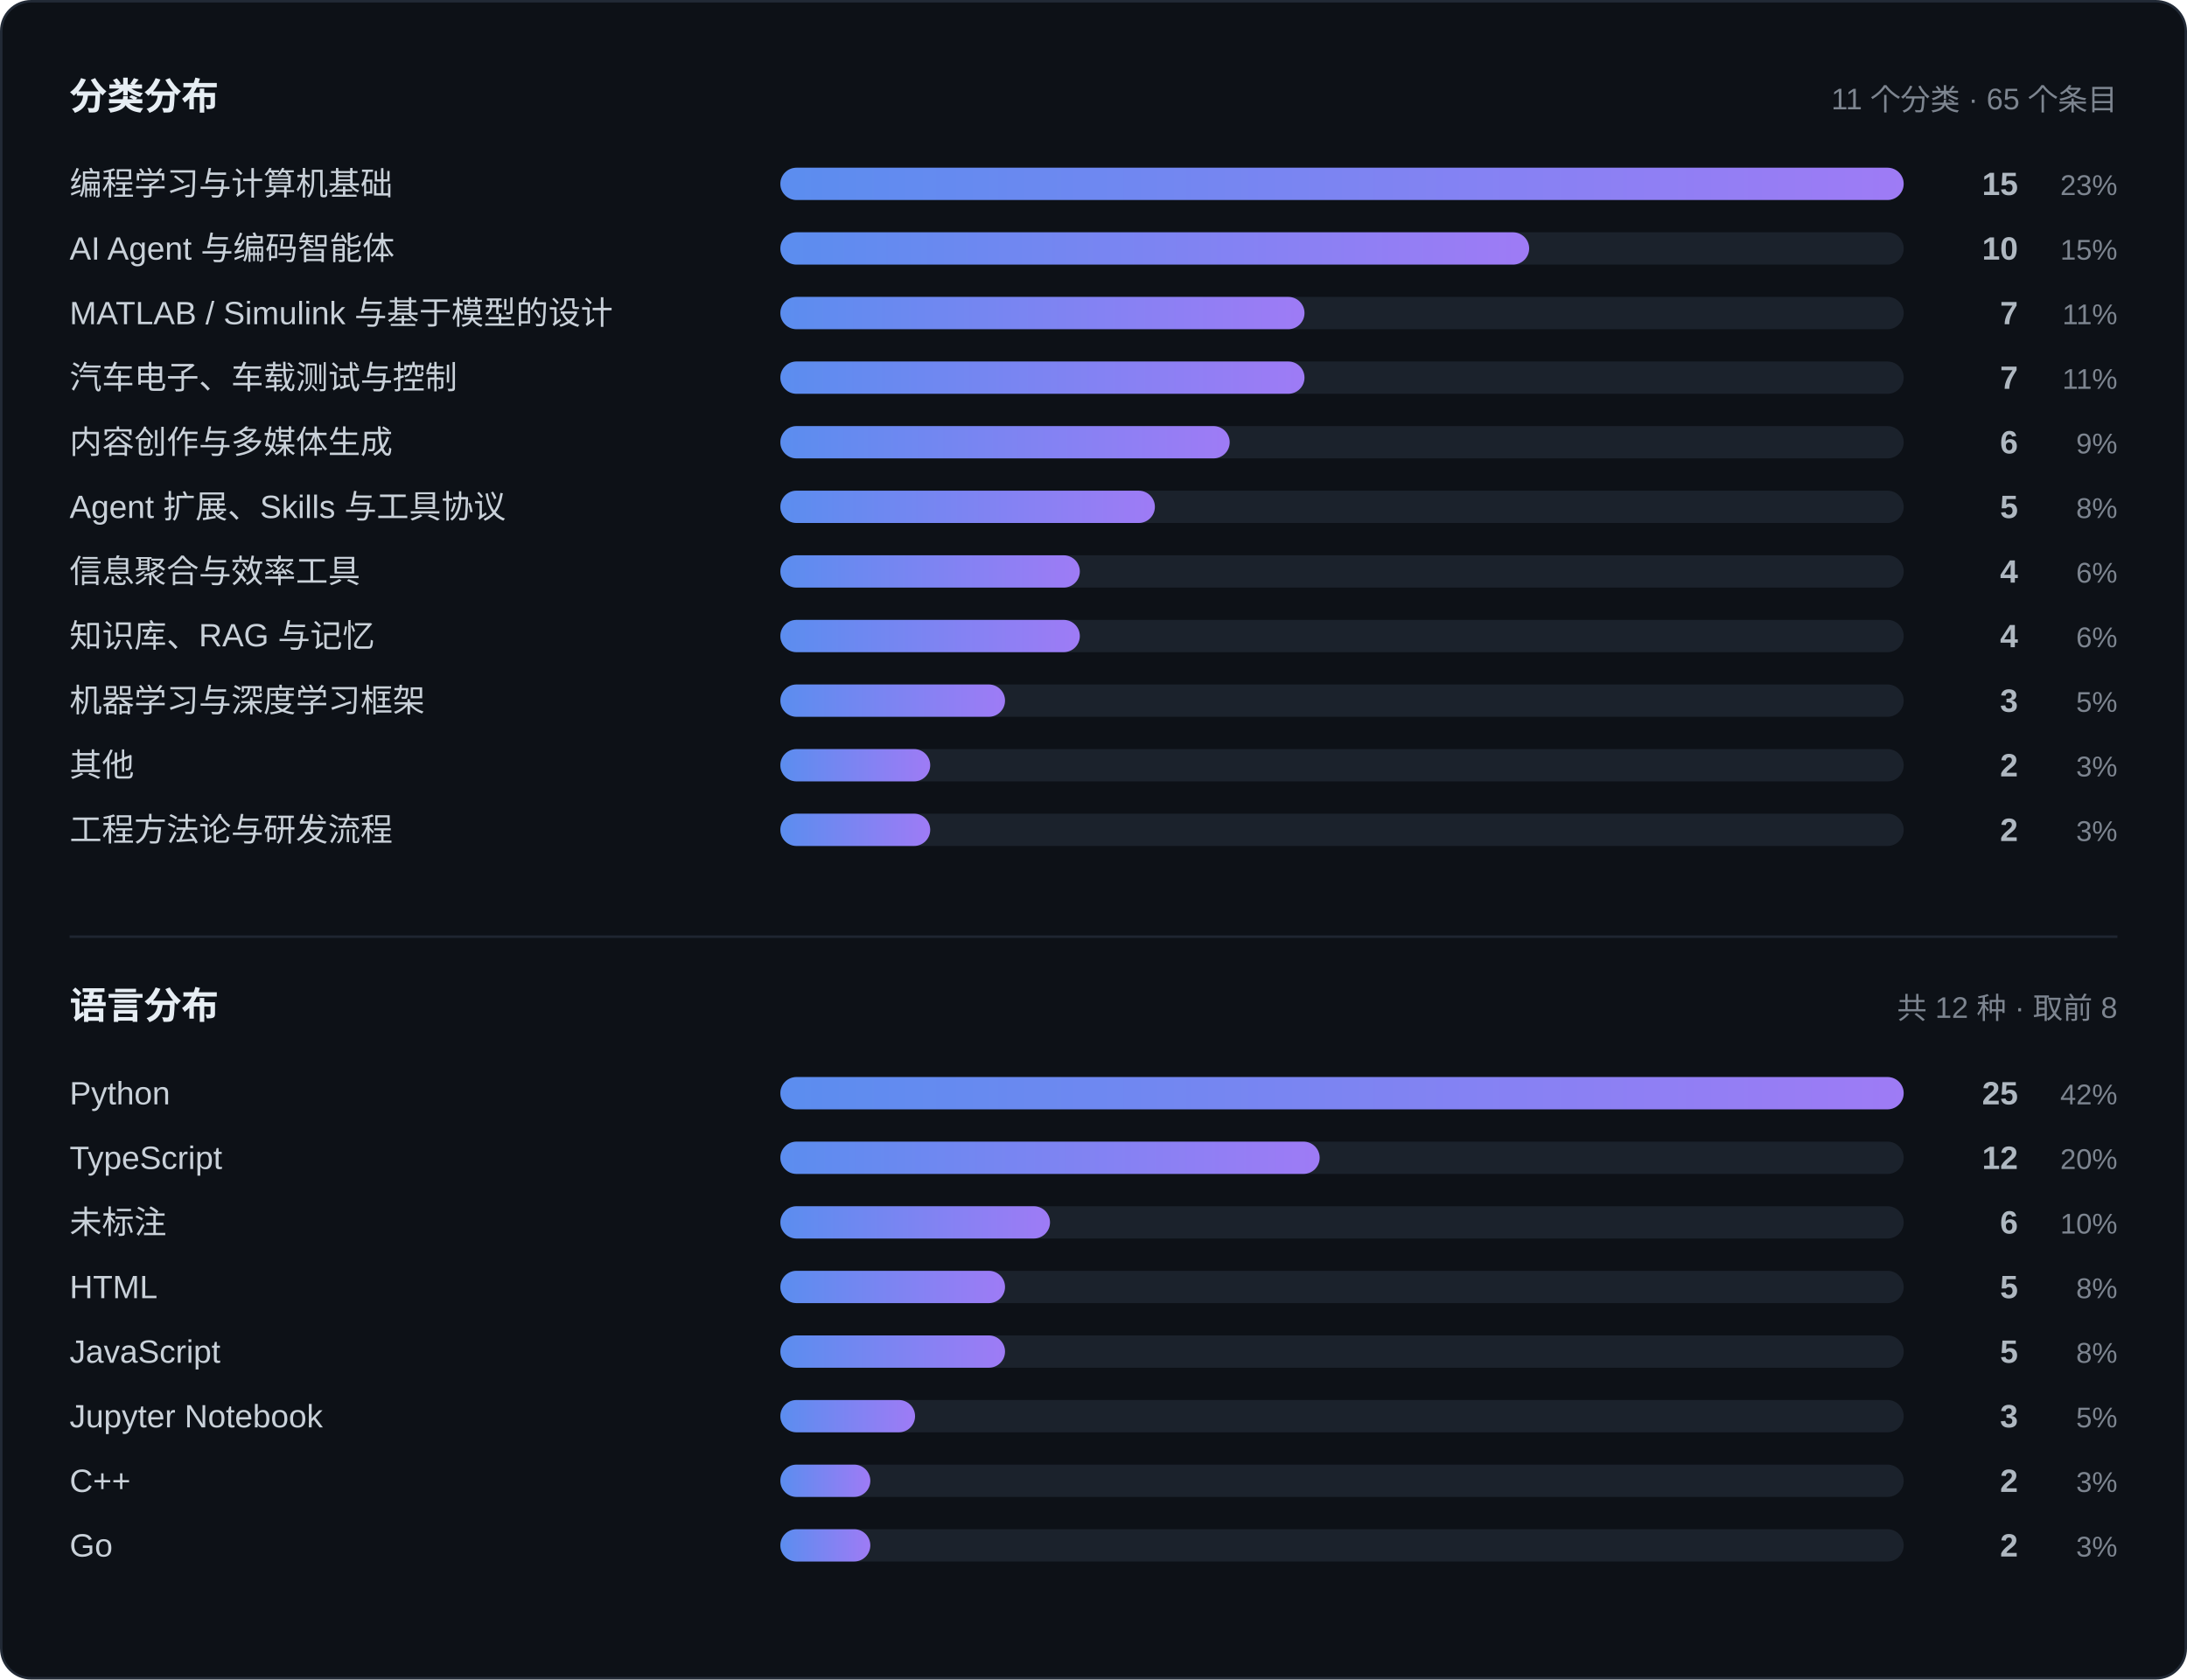
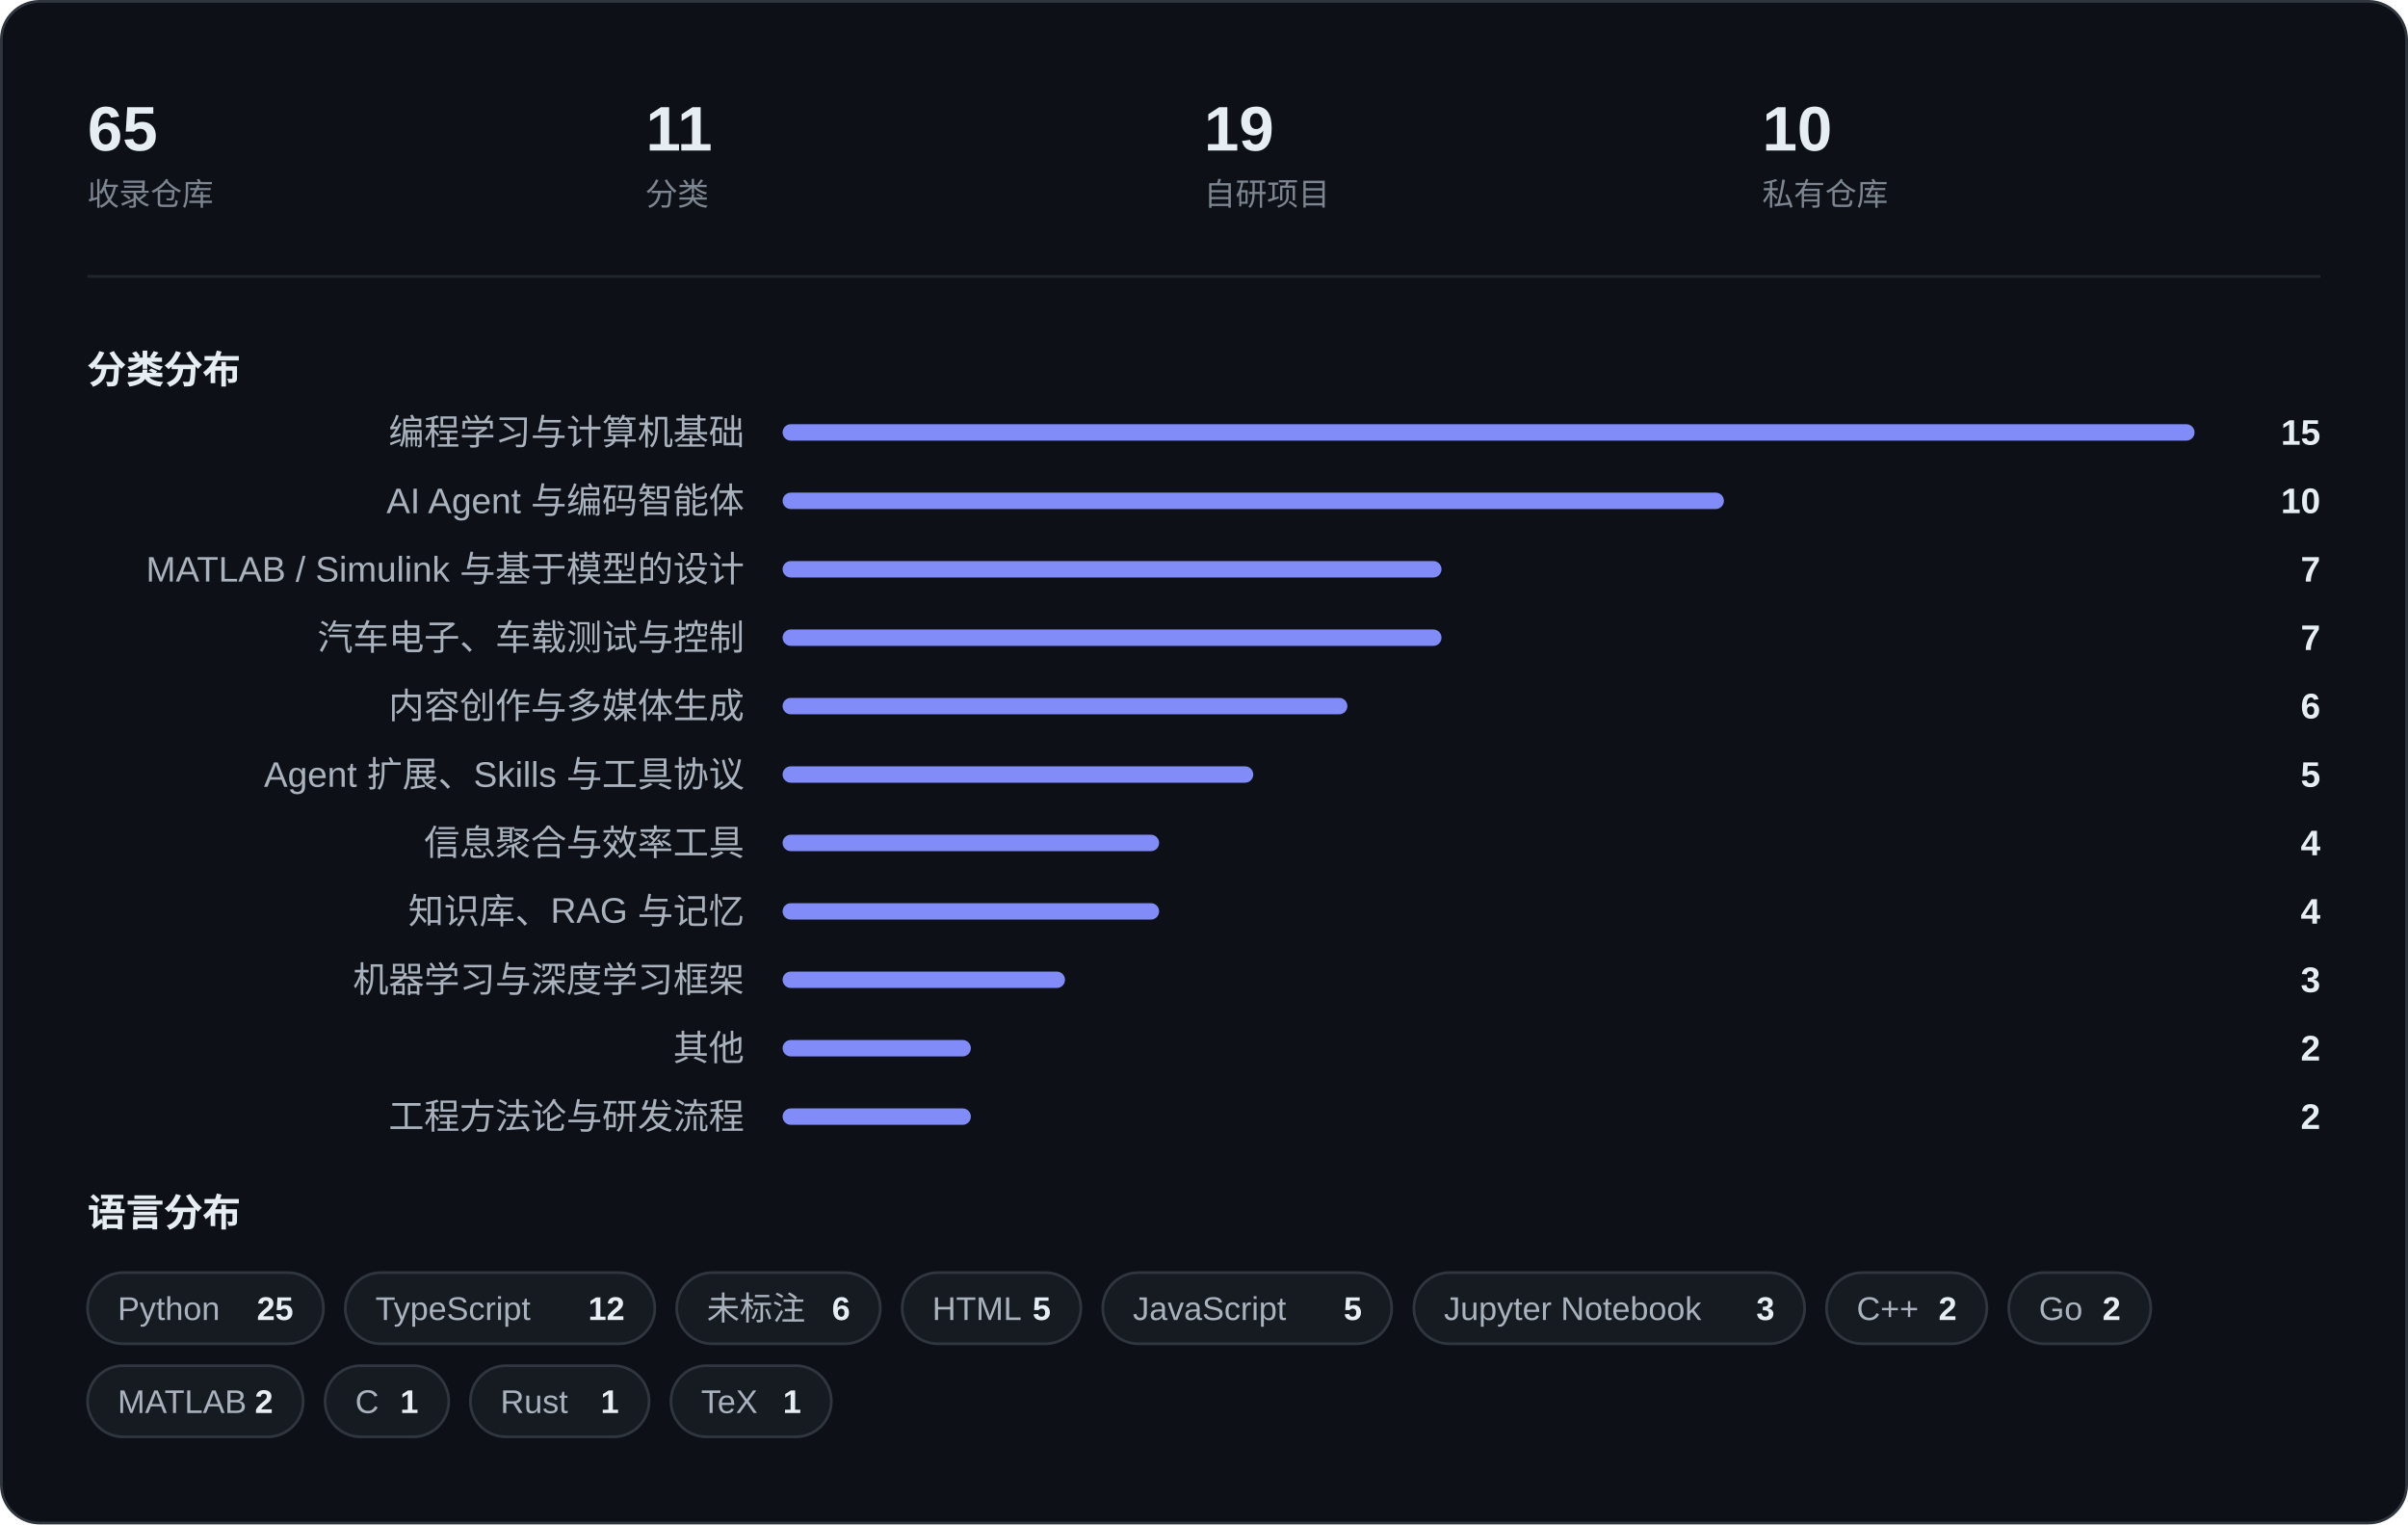
- <svg xmlns="http://www.w3.org/2000/svg" width="880" height="676" viewBox="0 0 880 676" role="img" aria-label="分类分布 与 语言分布">
-   <defs>
-     <linearGradient id="bar" x1="0" y1="0" x2="1" y2="0">
-       <stop offset="0%" stop-color="#5B8DEF" />
-       <stop offset="100%" stop-color="#9E7BF5" />
-     </linearGradient>
-   </defs>
-   <rect x="0.5" y="0.5" width="879" height="675" rx="12" fill="#0D1117" stroke="#222A36" />
-   <text x="28" y="44" font-family="-apple-system, BlinkMacSystemFont, 'Segoe UI', 'PingFang SC', 'Hiragino Sans GB', 'Microsoft YaHei', 'Helvetica Neue', Arial, sans-serif" font-size="15" font-weight="600" fill="#E6EDF3">分类分布</text>
-   <text x="852" y="44" text-anchor="end" font-family="-apple-system, BlinkMacSystemFont, 'Segoe UI', 'PingFang SC', 'Hiragino Sans GB', 'Microsoft YaHei', 'Helvetica Neue', Arial, sans-serif" font-size="12" fill="#7D8590">11 个分类 · 65 个条目</text>
-   <text x="28" y="78.5" font-family="-apple-system, BlinkMacSystemFont, 'Segoe UI', 'PingFang SC', 'Hiragino Sans GB', 'Microsoft YaHei', 'Helvetica Neue', Arial, sans-serif" font-size="13" fill="#C9D1D9">编程学习与计算机基础</text>
-   <rect x="314" y="67.5" width="452" height="13" rx="6.5" fill="#1B222C" />
-   <rect x="314" y="67.5" width="452.0" height="13" rx="6.5" fill="url(#bar)" />
-   <text x="812" y="78.5" text-anchor="end" font-family="-apple-system, BlinkMacSystemFont, 'Segoe UI', 'PingFang SC', 'Hiragino Sans GB', 'Microsoft YaHei', 'Helvetica Neue', Arial, sans-serif" font-size="13" font-weight="600" fill="#AFB8C1">15</text>
-   <text x="852" y="78.5" text-anchor="end" font-family="-apple-system, BlinkMacSystemFont, 'Segoe UI', 'PingFang SC', 'Hiragino Sans GB', 'Microsoft YaHei', 'Helvetica Neue', Arial, sans-serif" font-size="11.5" fill="#7D8590">23%</text>
-   <text x="28" y="104.5" font-family="-apple-system, BlinkMacSystemFont, 'Segoe UI', 'PingFang SC', 'Hiragino Sans GB', 'Microsoft YaHei', 'Helvetica Neue', Arial, sans-serif" font-size="13" fill="#C9D1D9">AI Agent 与编码智能体</text>
-   <rect x="314" y="93.5" width="452" height="13" rx="6.5" fill="#1B222C" />
-   <rect x="314" y="93.5" width="301.3" height="13" rx="6.5" fill="url(#bar)" />
-   <text x="812" y="104.5" text-anchor="end" font-family="-apple-system, BlinkMacSystemFont, 'Segoe UI', 'PingFang SC', 'Hiragino Sans GB', 'Microsoft YaHei', 'Helvetica Neue', Arial, sans-serif" font-size="13" font-weight="600" fill="#AFB8C1">10</text>
-   <text x="852" y="104.5" text-anchor="end" font-family="-apple-system, BlinkMacSystemFont, 'Segoe UI', 'PingFang SC', 'Hiragino Sans GB', 'Microsoft YaHei', 'Helvetica Neue', Arial, sans-serif" font-size="11.5" fill="#7D8590">15%</text>
-   <text x="28" y="130.5" font-family="-apple-system, BlinkMacSystemFont, 'Segoe UI', 'PingFang SC', 'Hiragino Sans GB', 'Microsoft YaHei', 'Helvetica Neue', Arial, sans-serif" font-size="13" fill="#C9D1D9">MATLAB / Simulink 与基于模型的设计</text>
-   <rect x="314" y="119.5" width="452" height="13" rx="6.5" fill="#1B222C" />
-   <rect x="314" y="119.5" width="210.9" height="13" rx="6.5" fill="url(#bar)" />
-   <text x="812" y="130.5" text-anchor="end" font-family="-apple-system, BlinkMacSystemFont, 'Segoe UI', 'PingFang SC', 'Hiragino Sans GB', 'Microsoft YaHei', 'Helvetica Neue', Arial, sans-serif" font-size="13" font-weight="600" fill="#AFB8C1">7</text>
-   <text x="852" y="130.5" text-anchor="end" font-family="-apple-system, BlinkMacSystemFont, 'Segoe UI', 'PingFang SC', 'Hiragino Sans GB', 'Microsoft YaHei', 'Helvetica Neue', Arial, sans-serif" font-size="11.5" fill="#7D8590">11%</text>
-   <text x="28" y="156.5" font-family="-apple-system, BlinkMacSystemFont, 'Segoe UI', 'PingFang SC', 'Hiragino Sans GB', 'Microsoft YaHei', 'Helvetica Neue', Arial, sans-serif" font-size="13" fill="#C9D1D9">汽车电子、车载测试与控制</text>
-   <rect x="314" y="145.5" width="452" height="13" rx="6.5" fill="#1B222C" />
-   <rect x="314" y="145.5" width="210.9" height="13" rx="6.5" fill="url(#bar)" />
-   <text x="812" y="156.5" text-anchor="end" font-family="-apple-system, BlinkMacSystemFont, 'Segoe UI', 'PingFang SC', 'Hiragino Sans GB', 'Microsoft YaHei', 'Helvetica Neue', Arial, sans-serif" font-size="13" font-weight="600" fill="#AFB8C1">7</text>
-   <text x="852" y="156.5" text-anchor="end" font-family="-apple-system, BlinkMacSystemFont, 'Segoe UI', 'PingFang SC', 'Hiragino Sans GB', 'Microsoft YaHei', 'Helvetica Neue', Arial, sans-serif" font-size="11.5" fill="#7D8590">11%</text>
-   <text x="28" y="182.5" font-family="-apple-system, BlinkMacSystemFont, 'Segoe UI', 'PingFang SC', 'Hiragino Sans GB', 'Microsoft YaHei', 'Helvetica Neue', Arial, sans-serif" font-size="13" fill="#C9D1D9">内容创作与多媒体生成</text>
-   <rect x="314" y="171.5" width="452" height="13" rx="6.5" fill="#1B222C" />
-   <rect x="314" y="171.5" width="180.8" height="13" rx="6.5" fill="url(#bar)" />
-   <text x="812" y="182.5" text-anchor="end" font-family="-apple-system, BlinkMacSystemFont, 'Segoe UI', 'PingFang SC', 'Hiragino Sans GB', 'Microsoft YaHei', 'Helvetica Neue', Arial, sans-serif" font-size="13" font-weight="600" fill="#AFB8C1">6</text>
-   <text x="852" y="182.5" text-anchor="end" font-family="-apple-system, BlinkMacSystemFont, 'Segoe UI', 'PingFang SC', 'Hiragino Sans GB', 'Microsoft YaHei', 'Helvetica Neue', Arial, sans-serif" font-size="11.5" fill="#7D8590">9%</text>
-   <text x="28" y="208.5" font-family="-apple-system, BlinkMacSystemFont, 'Segoe UI', 'PingFang SC', 'Hiragino Sans GB', 'Microsoft YaHei', 'Helvetica Neue', Arial, sans-serif" font-size="13" fill="#C9D1D9">Agent 扩展、Skills 与工具协议</text>
-   <rect x="314" y="197.5" width="452" height="13" rx="6.5" fill="#1B222C" />
-   <rect x="314" y="197.5" width="150.7" height="13" rx="6.5" fill="url(#bar)" />
-   <text x="812" y="208.5" text-anchor="end" font-family="-apple-system, BlinkMacSystemFont, 'Segoe UI', 'PingFang SC', 'Hiragino Sans GB', 'Microsoft YaHei', 'Helvetica Neue', Arial, sans-serif" font-size="13" font-weight="600" fill="#AFB8C1">5</text>
-   <text x="852" y="208.5" text-anchor="end" font-family="-apple-system, BlinkMacSystemFont, 'Segoe UI', 'PingFang SC', 'Hiragino Sans GB', 'Microsoft YaHei', 'Helvetica Neue', Arial, sans-serif" font-size="11.5" fill="#7D8590">8%</text>
-   <text x="28" y="234.5" font-family="-apple-system, BlinkMacSystemFont, 'Segoe UI', 'PingFang SC', 'Hiragino Sans GB', 'Microsoft YaHei', 'Helvetica Neue', Arial, sans-serif" font-size="13" fill="#C9D1D9">信息聚合与效率工具</text>
-   <rect x="314" y="223.5" width="452" height="13" rx="6.5" fill="#1B222C" />
-   <rect x="314" y="223.5" width="120.5" height="13" rx="6.5" fill="url(#bar)" />
-   <text x="812" y="234.5" text-anchor="end" font-family="-apple-system, BlinkMacSystemFont, 'Segoe UI', 'PingFang SC', 'Hiragino Sans GB', 'Microsoft YaHei', 'Helvetica Neue', Arial, sans-serif" font-size="13" font-weight="600" fill="#AFB8C1">4</text>
-   <text x="852" y="234.5" text-anchor="end" font-family="-apple-system, BlinkMacSystemFont, 'Segoe UI', 'PingFang SC', 'Hiragino Sans GB', 'Microsoft YaHei', 'Helvetica Neue', Arial, sans-serif" font-size="11.5" fill="#7D8590">6%</text>
-   <text x="28" y="260.5" font-family="-apple-system, BlinkMacSystemFont, 'Segoe UI', 'PingFang SC', 'Hiragino Sans GB', 'Microsoft YaHei', 'Helvetica Neue', Arial, sans-serif" font-size="13" fill="#C9D1D9">知识库、RAG 与记忆</text>
-   <rect x="314" y="249.5" width="452" height="13" rx="6.5" fill="#1B222C" />
-   <rect x="314" y="249.5" width="120.5" height="13" rx="6.5" fill="url(#bar)" />
-   <text x="812" y="260.5" text-anchor="end" font-family="-apple-system, BlinkMacSystemFont, 'Segoe UI', 'PingFang SC', 'Hiragino Sans GB', 'Microsoft YaHei', 'Helvetica Neue', Arial, sans-serif" font-size="13" font-weight="600" fill="#AFB8C1">4</text>
-   <text x="852" y="260.5" text-anchor="end" font-family="-apple-system, BlinkMacSystemFont, 'Segoe UI', 'PingFang SC', 'Hiragino Sans GB', 'Microsoft YaHei', 'Helvetica Neue', Arial, sans-serif" font-size="11.5" fill="#7D8590">6%</text>
-   <text x="28" y="286.5" font-family="-apple-system, BlinkMacSystemFont, 'Segoe UI', 'PingFang SC', 'Hiragino Sans GB', 'Microsoft YaHei', 'Helvetica Neue', Arial, sans-serif" font-size="13" fill="#C9D1D9">机器学习与深度学习框架</text>
-   <rect x="314" y="275.5" width="452" height="13" rx="6.5" fill="#1B222C" />
-   <rect x="314" y="275.5" width="90.4" height="13" rx="6.5" fill="url(#bar)" />
-   <text x="812" y="286.5" text-anchor="end" font-family="-apple-system, BlinkMacSystemFont, 'Segoe UI', 'PingFang SC', 'Hiragino Sans GB', 'Microsoft YaHei', 'Helvetica Neue', Arial, sans-serif" font-size="13" font-weight="600" fill="#AFB8C1">3</text>
-   <text x="852" y="286.5" text-anchor="end" font-family="-apple-system, BlinkMacSystemFont, 'Segoe UI', 'PingFang SC', 'Hiragino Sans GB', 'Microsoft YaHei', 'Helvetica Neue', Arial, sans-serif" font-size="11.5" fill="#7D8590">5%</text>
-   <text x="28" y="312.5" font-family="-apple-system, BlinkMacSystemFont, 'Segoe UI', 'PingFang SC', 'Hiragino Sans GB', 'Microsoft YaHei', 'Helvetica Neue', Arial, sans-serif" font-size="13" fill="#C9D1D9">其他</text>
-   <rect x="314" y="301.5" width="452" height="13" rx="6.5" fill="#1B222C" />
-   <rect x="314" y="301.5" width="60.3" height="13" rx="6.5" fill="url(#bar)" />
-   <text x="812" y="312.5" text-anchor="end" font-family="-apple-system, BlinkMacSystemFont, 'Segoe UI', 'PingFang SC', 'Hiragino Sans GB', 'Microsoft YaHei', 'Helvetica Neue', Arial, sans-serif" font-size="13" font-weight="600" fill="#AFB8C1">2</text>
-   <text x="852" y="312.5" text-anchor="end" font-family="-apple-system, BlinkMacSystemFont, 'Segoe UI', 'PingFang SC', 'Hiragino Sans GB', 'Microsoft YaHei', 'Helvetica Neue', Arial, sans-serif" font-size="11.5" fill="#7D8590">3%</text>
-   <text x="28" y="338.5" font-family="-apple-system, BlinkMacSystemFont, 'Segoe UI', 'PingFang SC', 'Hiragino Sans GB', 'Microsoft YaHei', 'Helvetica Neue', Arial, sans-serif" font-size="13" fill="#C9D1D9">工程方法论与研发流程</text>
-   <rect x="314" y="327.5" width="452" height="13" rx="6.5" fill="#1B222C" />
-   <rect x="314" y="327.5" width="60.3" height="13" rx="6.5" fill="url(#bar)" />
-   <text x="812" y="338.5" text-anchor="end" font-family="-apple-system, BlinkMacSystemFont, 'Segoe UI', 'PingFang SC', 'Hiragino Sans GB', 'Microsoft YaHei', 'Helvetica Neue', Arial, sans-serif" font-size="13" font-weight="600" fill="#AFB8C1">2</text>
-   <text x="852" y="338.5" text-anchor="end" font-family="-apple-system, BlinkMacSystemFont, 'Segoe UI', 'PingFang SC', 'Hiragino Sans GB', 'Microsoft YaHei', 'Helvetica Neue', Arial, sans-serif" font-size="11.5" fill="#7D8590">3%</text>
-   <line x1="28" y1="377.0" x2="852" y2="377.0" stroke="#1F2631" />
-   <text x="28" y="410" font-family="-apple-system, BlinkMacSystemFont, 'Segoe UI', 'PingFang SC', 'Hiragino Sans GB', 'Microsoft YaHei', 'Helvetica Neue', Arial, sans-serif" font-size="15" font-weight="600" fill="#E6EDF3">语言分布</text>
-   <text x="852" y="410" text-anchor="end" font-family="-apple-system, BlinkMacSystemFont, 'Segoe UI', 'PingFang SC', 'Hiragino Sans GB', 'Microsoft YaHei', 'Helvetica Neue', Arial, sans-serif" font-size="12" fill="#7D8590">共 12 种 · 取前 8</text>
-   <text x="28" y="444.5" font-family="-apple-system, BlinkMacSystemFont, 'Segoe UI', 'PingFang SC', 'Hiragino Sans GB', 'Microsoft YaHei', 'Helvetica Neue', Arial, sans-serif" font-size="13" fill="#C9D1D9">Python</text>
-   <rect x="314" y="433.5" width="452" height="13" rx="6.5" fill="#1B222C" />
-   <rect x="314" y="433.5" width="452.0" height="13" rx="6.5" fill="url(#bar)" />
-   <text x="812" y="444.5" text-anchor="end" font-family="-apple-system, BlinkMacSystemFont, 'Segoe UI', 'PingFang SC', 'Hiragino Sans GB', 'Microsoft YaHei', 'Helvetica Neue', Arial, sans-serif" font-size="13" font-weight="600" fill="#AFB8C1">25</text>
-   <text x="852" y="444.5" text-anchor="end" font-family="-apple-system, BlinkMacSystemFont, 'Segoe UI', 'PingFang SC', 'Hiragino Sans GB', 'Microsoft YaHei', 'Helvetica Neue', Arial, sans-serif" font-size="11.5" fill="#7D8590">42%</text>
-   <text x="28" y="470.5" font-family="-apple-system, BlinkMacSystemFont, 'Segoe UI', 'PingFang SC', 'Hiragino Sans GB', 'Microsoft YaHei', 'Helvetica Neue', Arial, sans-serif" font-size="13" fill="#C9D1D9">TypeScript</text>
-   <rect x="314" y="459.5" width="452" height="13" rx="6.5" fill="#1B222C" />
-   <rect x="314" y="459.5" width="217.0" height="13" rx="6.5" fill="url(#bar)" />
-   <text x="812" y="470.5" text-anchor="end" font-family="-apple-system, BlinkMacSystemFont, 'Segoe UI', 'PingFang SC', 'Hiragino Sans GB', 'Microsoft YaHei', 'Helvetica Neue', Arial, sans-serif" font-size="13" font-weight="600" fill="#AFB8C1">12</text>
-   <text x="852" y="470.5" text-anchor="end" font-family="-apple-system, BlinkMacSystemFont, 'Segoe UI', 'PingFang SC', 'Hiragino Sans GB', 'Microsoft YaHei', 'Helvetica Neue', Arial, sans-serif" font-size="11.5" fill="#7D8590">20%</text>
-   <text x="28" y="496.5" font-family="-apple-system, BlinkMacSystemFont, 'Segoe UI', 'PingFang SC', 'Hiragino Sans GB', 'Microsoft YaHei', 'Helvetica Neue', Arial, sans-serif" font-size="13" fill="#C9D1D9">未标注</text>
-   <rect x="314" y="485.5" width="452" height="13" rx="6.5" fill="#1B222C" />
-   <rect x="314" y="485.5" width="108.5" height="13" rx="6.5" fill="url(#bar)" />
-   <text x="812" y="496.5" text-anchor="end" font-family="-apple-system, BlinkMacSystemFont, 'Segoe UI', 'PingFang SC', 'Hiragino Sans GB', 'Microsoft YaHei', 'Helvetica Neue', Arial, sans-serif" font-size="13" font-weight="600" fill="#AFB8C1">6</text>
-   <text x="852" y="496.5" text-anchor="end" font-family="-apple-system, BlinkMacSystemFont, 'Segoe UI', 'PingFang SC', 'Hiragino Sans GB', 'Microsoft YaHei', 'Helvetica Neue', Arial, sans-serif" font-size="11.5" fill="#7D8590">10%</text>
-   <text x="28" y="522.5" font-family="-apple-system, BlinkMacSystemFont, 'Segoe UI', 'PingFang SC', 'Hiragino Sans GB', 'Microsoft YaHei', 'Helvetica Neue', Arial, sans-serif" font-size="13" fill="#C9D1D9">HTML</text>
-   <rect x="314" y="511.5" width="452" height="13" rx="6.5" fill="#1B222C" />
-   <rect x="314" y="511.5" width="90.4" height="13" rx="6.5" fill="url(#bar)" />
-   <text x="812" y="522.5" text-anchor="end" font-family="-apple-system, BlinkMacSystemFont, 'Segoe UI', 'PingFang SC', 'Hiragino Sans GB', 'Microsoft YaHei', 'Helvetica Neue', Arial, sans-serif" font-size="13" font-weight="600" fill="#AFB8C1">5</text>
-   <text x="852" y="522.5" text-anchor="end" font-family="-apple-system, BlinkMacSystemFont, 'Segoe UI', 'PingFang SC', 'Hiragino Sans GB', 'Microsoft YaHei', 'Helvetica Neue', Arial, sans-serif" font-size="11.5" fill="#7D8590">8%</text>
-   <text x="28" y="548.5" font-family="-apple-system, BlinkMacSystemFont, 'Segoe UI', 'PingFang SC', 'Hiragino Sans GB', 'Microsoft YaHei', 'Helvetica Neue', Arial, sans-serif" font-size="13" fill="#C9D1D9">JavaScript</text>
-   <rect x="314" y="537.5" width="452" height="13" rx="6.5" fill="#1B222C" />
-   <rect x="314" y="537.5" width="90.4" height="13" rx="6.5" fill="url(#bar)" />
-   <text x="812" y="548.5" text-anchor="end" font-family="-apple-system, BlinkMacSystemFont, 'Segoe UI', 'PingFang SC', 'Hiragino Sans GB', 'Microsoft YaHei', 'Helvetica Neue', Arial, sans-serif" font-size="13" font-weight="600" fill="#AFB8C1">5</text>
-   <text x="852" y="548.5" text-anchor="end" font-family="-apple-system, BlinkMacSystemFont, 'Segoe UI', 'PingFang SC', 'Hiragino Sans GB', 'Microsoft YaHei', 'Helvetica Neue', Arial, sans-serif" font-size="11.5" fill="#7D8590">8%</text>
-   <text x="28" y="574.5" font-family="-apple-system, BlinkMacSystemFont, 'Segoe UI', 'PingFang SC', 'Hiragino Sans GB', 'Microsoft YaHei', 'Helvetica Neue', Arial, sans-serif" font-size="13" fill="#C9D1D9">Jupyter Notebook</text>
-   <rect x="314" y="563.5" width="452" height="13" rx="6.5" fill="#1B222C" />
-   <rect x="314" y="563.5" width="54.2" height="13" rx="6.5" fill="url(#bar)" />
-   <text x="812" y="574.5" text-anchor="end" font-family="-apple-system, BlinkMacSystemFont, 'Segoe UI', 'PingFang SC', 'Hiragino Sans GB', 'Microsoft YaHei', 'Helvetica Neue', Arial, sans-serif" font-size="13" font-weight="600" fill="#AFB8C1">3</text>
-   <text x="852" y="574.5" text-anchor="end" font-family="-apple-system, BlinkMacSystemFont, 'Segoe UI', 'PingFang SC', 'Hiragino Sans GB', 'Microsoft YaHei', 'Helvetica Neue', Arial, sans-serif" font-size="11.5" fill="#7D8590">5%</text>
-   <text x="28" y="600.5" font-family="-apple-system, BlinkMacSystemFont, 'Segoe UI', 'PingFang SC', 'Hiragino Sans GB', 'Microsoft YaHei', 'Helvetica Neue', Arial, sans-serif" font-size="13" fill="#C9D1D9">C++</text>
-   <rect x="314" y="589.5" width="452" height="13" rx="6.5" fill="#1B222C" />
-   <rect x="314" y="589.5" width="36.2" height="13" rx="6.5" fill="url(#bar)" />
-   <text x="812" y="600.5" text-anchor="end" font-family="-apple-system, BlinkMacSystemFont, 'Segoe UI', 'PingFang SC', 'Hiragino Sans GB', 'Microsoft YaHei', 'Helvetica Neue', Arial, sans-serif" font-size="13" font-weight="600" fill="#AFB8C1">2</text>
-   <text x="852" y="600.5" text-anchor="end" font-family="-apple-system, BlinkMacSystemFont, 'Segoe UI', 'PingFang SC', 'Hiragino Sans GB', 'Microsoft YaHei', 'Helvetica Neue', Arial, sans-serif" font-size="11.5" fill="#7D8590">3%</text>
-   <text x="28" y="626.5" font-family="-apple-system, BlinkMacSystemFont, 'Segoe UI', 'PingFang SC', 'Hiragino Sans GB', 'Microsoft YaHei', 'Helvetica Neue', Arial, sans-serif" font-size="13" fill="#C9D1D9">Go</text>
-   <rect x="314" y="615.5" width="452" height="13" rx="6.5" fill="#1B222C" />
-   <rect x="314" y="615.5" width="36.2" height="13" rx="6.5" fill="url(#bar)" />
-   <text x="812" y="626.5" text-anchor="end" font-family="-apple-system, BlinkMacSystemFont, 'Segoe UI', 'PingFang SC', 'Hiragino Sans GB', 'Microsoft YaHei', 'Helvetica Neue', Arial, sans-serif" font-size="13" font-weight="600" fill="#AFB8C1">2</text>
-   <text x="852" y="626.5" text-anchor="end" font-family="-apple-system, BlinkMacSystemFont, 'Segoe UI', 'PingFang SC', 'Hiragino Sans GB', 'Microsoft YaHei', 'Helvetica Neue', Arial, sans-serif" font-size="11.5" fill="#7D8590">3%</text>
+ <svg xmlns="http://www.w3.org/2000/svg" width="880" height="557" viewBox="0 0 880 557" role="img" aria-label="收藏概览：指标、分类分布与语言分布">
+   <rect x="0.5" y="0.5" width="879" height="556" rx="14" fill="#0D1117" stroke="#30363D" />
+   <text x="32.0" y="55.0" font-family="-apple-system, BlinkMacSystemFont, 'Segoe UI', 'PingFang SC', 'Hiragino Sans GB', 'Microsoft YaHei', 'Helvetica Neue', Arial, sans-serif" font-size="23" fill="#E6EDF3" font-weight="600">65</text>
+   <text x="32.0" y="75.0" font-family="-apple-system, BlinkMacSystemFont, 'Segoe UI', 'PingFang SC', 'Hiragino Sans GB', 'Microsoft YaHei', 'Helvetica Neue', Arial, sans-serif" font-size="11.5" fill="#7D8590">收录仓库</text>
+   <text x="236.0" y="55.0" font-family="-apple-system, BlinkMacSystemFont, 'Segoe UI', 'PingFang SC', 'Hiragino Sans GB', 'Microsoft YaHei', 'Helvetica Neue', Arial, sans-serif" font-size="23" fill="#E6EDF3" font-weight="600">11</text>
+   <text x="236.0" y="75.0" font-family="-apple-system, BlinkMacSystemFont, 'Segoe UI', 'PingFang SC', 'Hiragino Sans GB', 'Microsoft YaHei', 'Helvetica Neue', Arial, sans-serif" font-size="11.5" fill="#7D8590">分类</text>
+   <text x="440.0" y="55.0" font-family="-apple-system, BlinkMacSystemFont, 'Segoe UI', 'PingFang SC', 'Hiragino Sans GB', 'Microsoft YaHei', 'Helvetica Neue', Arial, sans-serif" font-size="23" fill="#E6EDF3" font-weight="600">19</text>
+   <text x="440.0" y="75.0" font-family="-apple-system, BlinkMacSystemFont, 'Segoe UI', 'PingFang SC', 'Hiragino Sans GB', 'Microsoft YaHei', 'Helvetica Neue', Arial, sans-serif" font-size="11.5" fill="#7D8590">自研项目</text>
+   <text x="644.0" y="55.0" font-family="-apple-system, BlinkMacSystemFont, 'Segoe UI', 'PingFang SC', 'Hiragino Sans GB', 'Microsoft YaHei', 'Helvetica Neue', Arial, sans-serif" font-size="23" fill="#E6EDF3" font-weight="600">10</text>
+   <text x="644.0" y="75.0" font-family="-apple-system, BlinkMacSystemFont, 'Segoe UI', 'PingFang SC', 'Hiragino Sans GB', 'Microsoft YaHei', 'Helvetica Neue', Arial, sans-serif" font-size="11.5" fill="#7D8590">私有仓库</text>
+   <line x1="32" y1="101.0" x2="848" y2="101.0" stroke="#21262D" />
+   <text x="32.0" y="140.0" font-family="-apple-system, BlinkMacSystemFont, 'Segoe UI', 'PingFang SC', 'Hiragino Sans GB', 'Microsoft YaHei', 'Helvetica Neue', Arial, sans-serif" font-size="14" fill="#E6EDF3" font-weight="600">分类分布</text>
+   <text x="272.0" y="162.5" font-family="-apple-system, BlinkMacSystemFont, 'Segoe UI', 'PingFang SC', 'Hiragino Sans GB', 'Microsoft YaHei', 'Helvetica Neue', Arial, sans-serif" font-size="13" fill="#A9B2BD" text-anchor="end">编程学习与计算机基础</text>
+   <rect x="286.0" y="155.0" width="516.0" height="6" rx="3.0" fill="#818CF8" />
+   <text x="848.0" y="162.5" font-family="-apple-system, BlinkMacSystemFont, 'Segoe UI', 'PingFang SC', 'Hiragino Sans GB', 'Microsoft YaHei', 'Helvetica Neue', Arial, sans-serif" font-size="13" fill="#E6EDF3" font-weight="600" text-anchor="end">15</text>
+   <text x="272.0" y="187.5" font-family="-apple-system, BlinkMacSystemFont, 'Segoe UI', 'PingFang SC', 'Hiragino Sans GB', 'Microsoft YaHei', 'Helvetica Neue', Arial, sans-serif" font-size="13" fill="#A9B2BD" text-anchor="end">AI Agent 与编码智能体</text>
+   <rect x="286.0" y="180.0" width="344.0" height="6" rx="3.0" fill="#818CF8" />
+   <text x="848.0" y="187.5" font-family="-apple-system, BlinkMacSystemFont, 'Segoe UI', 'PingFang SC', 'Hiragino Sans GB', 'Microsoft YaHei', 'Helvetica Neue', Arial, sans-serif" font-size="13" fill="#E6EDF3" font-weight="600" text-anchor="end">10</text>
+   <text x="272.0" y="212.5" font-family="-apple-system, BlinkMacSystemFont, 'Segoe UI', 'PingFang SC', 'Hiragino Sans GB', 'Microsoft YaHei', 'Helvetica Neue', Arial, sans-serif" font-size="13" fill="#A9B2BD" text-anchor="end">MATLAB / Simulink 与基于模型的设计</text>
+   <rect x="286.0" y="205.0" width="240.8" height="6" rx="3.0" fill="#818CF8" />
+   <text x="848.0" y="212.5" font-family="-apple-system, BlinkMacSystemFont, 'Segoe UI', 'PingFang SC', 'Hiragino Sans GB', 'Microsoft YaHei', 'Helvetica Neue', Arial, sans-serif" font-size="13" fill="#E6EDF3" font-weight="600" text-anchor="end">7</text>
+   <text x="272.0" y="237.5" font-family="-apple-system, BlinkMacSystemFont, 'Segoe UI', 'PingFang SC', 'Hiragino Sans GB', 'Microsoft YaHei', 'Helvetica Neue', Arial, sans-serif" font-size="13" fill="#A9B2BD" text-anchor="end">汽车电子、车载测试与控制</text>
+   <rect x="286.0" y="230.0" width="240.8" height="6" rx="3.0" fill="#818CF8" />
+   <text x="848.0" y="237.5" font-family="-apple-system, BlinkMacSystemFont, 'Segoe UI', 'PingFang SC', 'Hiragino Sans GB', 'Microsoft YaHei', 'Helvetica Neue', Arial, sans-serif" font-size="13" fill="#E6EDF3" font-weight="600" text-anchor="end">7</text>
+   <text x="272.0" y="262.5" font-family="-apple-system, BlinkMacSystemFont, 'Segoe UI', 'PingFang SC', 'Hiragino Sans GB', 'Microsoft YaHei', 'Helvetica Neue', Arial, sans-serif" font-size="13" fill="#A9B2BD" text-anchor="end">内容创作与多媒体生成</text>
+   <rect x="286.0" y="255.0" width="206.4" height="6" rx="3.0" fill="#818CF8" />
+   <text x="848.0" y="262.5" font-family="-apple-system, BlinkMacSystemFont, 'Segoe UI', 'PingFang SC', 'Hiragino Sans GB', 'Microsoft YaHei', 'Helvetica Neue', Arial, sans-serif" font-size="13" fill="#E6EDF3" font-weight="600" text-anchor="end">6</text>
+   <text x="272.0" y="287.5" font-family="-apple-system, BlinkMacSystemFont, 'Segoe UI', 'PingFang SC', 'Hiragino Sans GB', 'Microsoft YaHei', 'Helvetica Neue', Arial, sans-serif" font-size="13" fill="#A9B2BD" text-anchor="end">Agent 扩展、Skills 与工具协议</text>
+   <rect x="286.0" y="280.0" width="172.0" height="6" rx="3.0" fill="#818CF8" />
+   <text x="848.0" y="287.5" font-family="-apple-system, BlinkMacSystemFont, 'Segoe UI', 'PingFang SC', 'Hiragino Sans GB', 'Microsoft YaHei', 'Helvetica Neue', Arial, sans-serif" font-size="13" fill="#E6EDF3" font-weight="600" text-anchor="end">5</text>
+   <text x="272.0" y="312.5" font-family="-apple-system, BlinkMacSystemFont, 'Segoe UI', 'PingFang SC', 'Hiragino Sans GB', 'Microsoft YaHei', 'Helvetica Neue', Arial, sans-serif" font-size="13" fill="#A9B2BD" text-anchor="end">信息聚合与效率工具</text>
+   <rect x="286.0" y="305.0" width="137.6" height="6" rx="3.0" fill="#818CF8" />
+   <text x="848.0" y="312.5" font-family="-apple-system, BlinkMacSystemFont, 'Segoe UI', 'PingFang SC', 'Hiragino Sans GB', 'Microsoft YaHei', 'Helvetica Neue', Arial, sans-serif" font-size="13" fill="#E6EDF3" font-weight="600" text-anchor="end">4</text>
+   <text x="272.0" y="337.5" font-family="-apple-system, BlinkMacSystemFont, 'Segoe UI', 'PingFang SC', 'Hiragino Sans GB', 'Microsoft YaHei', 'Helvetica Neue', Arial, sans-serif" font-size="13" fill="#A9B2BD" text-anchor="end">知识库、RAG 与记忆</text>
+   <rect x="286.0" y="330.0" width="137.6" height="6" rx="3.0" fill="#818CF8" />
+   <text x="848.0" y="337.5" font-family="-apple-system, BlinkMacSystemFont, 'Segoe UI', 'PingFang SC', 'Hiragino Sans GB', 'Microsoft YaHei', 'Helvetica Neue', Arial, sans-serif" font-size="13" fill="#E6EDF3" font-weight="600" text-anchor="end">4</text>
+   <text x="272.0" y="362.5" font-family="-apple-system, BlinkMacSystemFont, 'Segoe UI', 'PingFang SC', 'Hiragino Sans GB', 'Microsoft YaHei', 'Helvetica Neue', Arial, sans-serif" font-size="13" fill="#A9B2BD" text-anchor="end">机器学习与深度学习框架</text>
+   <rect x="286.0" y="355.0" width="103.2" height="6" rx="3.0" fill="#818CF8" />
+   <text x="848.0" y="362.5" font-family="-apple-system, BlinkMacSystemFont, 'Segoe UI', 'PingFang SC', 'Hiragino Sans GB', 'Microsoft YaHei', 'Helvetica Neue', Arial, sans-serif" font-size="13" fill="#E6EDF3" font-weight="600" text-anchor="end">3</text>
+   <text x="272.0" y="387.5" font-family="-apple-system, BlinkMacSystemFont, 'Segoe UI', 'PingFang SC', 'Hiragino Sans GB', 'Microsoft YaHei', 'Helvetica Neue', Arial, sans-serif" font-size="13" fill="#A9B2BD" text-anchor="end">其他</text>
+   <rect x="286.0" y="380.0" width="68.8" height="6" rx="3.0" fill="#818CF8" />
+   <text x="848.0" y="387.5" font-family="-apple-system, BlinkMacSystemFont, 'Segoe UI', 'PingFang SC', 'Hiragino Sans GB', 'Microsoft YaHei', 'Helvetica Neue', Arial, sans-serif" font-size="13" fill="#E6EDF3" font-weight="600" text-anchor="end">2</text>
+   <text x="272.0" y="412.5" font-family="-apple-system, BlinkMacSystemFont, 'Segoe UI', 'PingFang SC', 'Hiragino Sans GB', 'Microsoft YaHei', 'Helvetica Neue', Arial, sans-serif" font-size="13" fill="#A9B2BD" text-anchor="end">工程方法论与研发流程</text>
+   <rect x="286.0" y="405.0" width="68.8" height="6" rx="3.0" fill="#818CF8" />
+   <text x="848.0" y="412.5" font-family="-apple-system, BlinkMacSystemFont, 'Segoe UI', 'PingFang SC', 'Hiragino Sans GB', 'Microsoft YaHei', 'Helvetica Neue', Arial, sans-serif" font-size="13" fill="#E6EDF3" font-weight="600" text-anchor="end">2</text>
+   <text x="32.0" y="448.0" font-family="-apple-system, BlinkMacSystemFont, 'Segoe UI', 'PingFang SC', 'Hiragino Sans GB', 'Microsoft YaHei', 'Helvetica Neue', Arial, sans-serif" font-size="14" fill="#E6EDF3" font-weight="600">语言分布</text>
+   <rect x="32.0" y="465.0" width="86.2" height="26" rx="13.0" fill="#161B22" stroke="#30363D" />
+   <text x="43.0" y="482.3" font-family="-apple-system, BlinkMacSystemFont, 'Segoe UI', 'PingFang SC', 'Hiragino Sans GB', 'Microsoft YaHei', 'Helvetica Neue', Arial, sans-serif" font-size="12" fill="#A9B2BD">Python</text>
+   <text x="107.2" y="482.3" font-family="-apple-system, BlinkMacSystemFont, 'Segoe UI', 'PingFang SC', 'Hiragino Sans GB', 'Microsoft YaHei', 'Helvetica Neue', Arial, sans-serif" font-size="12" fill="#E6EDF3" font-weight="600" text-anchor="end">25</text>
+   <rect x="126.2" y="465.0" width="113.1" height="26" rx="13.0" fill="#161B22" stroke="#30363D" />
+   <text x="137.2" y="482.3" font-family="-apple-system, BlinkMacSystemFont, 'Segoe UI', 'PingFang SC', 'Hiragino Sans GB', 'Microsoft YaHei', 'Helvetica Neue', Arial, sans-serif" font-size="12" fill="#A9B2BD">TypeScript</text>
+   <text x="228.3" y="482.3" font-family="-apple-system, BlinkMacSystemFont, 'Segoe UI', 'PingFang SC', 'Hiragino Sans GB', 'Microsoft YaHei', 'Helvetica Neue', Arial, sans-serif" font-size="12" fill="#E6EDF3" font-weight="600" text-anchor="end">12</text>
+   <rect x="247.3" y="465.0" width="74.4" height="26" rx="13.0" fill="#161B22" stroke="#30363D" />
+   <text x="258.3" y="482.3" font-family="-apple-system, BlinkMacSystemFont, 'Segoe UI', 'PingFang SC', 'Hiragino Sans GB', 'Microsoft YaHei', 'Helvetica Neue', Arial, sans-serif" font-size="12" fill="#A9B2BD">未标注</text>
+   <text x="310.7" y="482.3" font-family="-apple-system, BlinkMacSystemFont, 'Segoe UI', 'PingFang SC', 'Hiragino Sans GB', 'Microsoft YaHei', 'Helvetica Neue', Arial, sans-serif" font-size="12" fill="#E6EDF3" font-weight="600" text-anchor="end">6</text>
+   <rect x="329.7" y="465.0" width="65.3" height="26" rx="13.0" fill="#161B22" stroke="#30363D" />
+   <text x="340.7" y="482.3" font-family="-apple-system, BlinkMacSystemFont, 'Segoe UI', 'PingFang SC', 'Hiragino Sans GB', 'Microsoft YaHei', 'Helvetica Neue', Arial, sans-serif" font-size="12" fill="#A9B2BD">HTML</text>
+   <text x="384.0" y="482.3" font-family="-apple-system, BlinkMacSystemFont, 'Segoe UI', 'PingFang SC', 'Hiragino Sans GB', 'Microsoft YaHei', 'Helvetica Neue', Arial, sans-serif" font-size="12" fill="#E6EDF3" font-weight="600" text-anchor="end">5</text>
+   <rect x="403.0" y="465.0" width="105.6" height="26" rx="13.0" fill="#161B22" stroke="#30363D" />
+   <text x="414.0" y="482.3" font-family="-apple-system, BlinkMacSystemFont, 'Segoe UI', 'PingFang SC', 'Hiragino Sans GB', 'Microsoft YaHei', 'Helvetica Neue', Arial, sans-serif" font-size="12" fill="#A9B2BD">JavaScript</text>
+   <text x="497.7" y="482.3" font-family="-apple-system, BlinkMacSystemFont, 'Segoe UI', 'PingFang SC', 'Hiragino Sans GB', 'Microsoft YaHei', 'Helvetica Neue', Arial, sans-serif" font-size="12" fill="#E6EDF3" font-weight="600" text-anchor="end">5</text>
+   <rect x="516.7" y="465.0" width="142.8" height="26" rx="13.0" fill="#161B22" stroke="#30363D" />
+   <text x="527.7" y="482.3" font-family="-apple-system, BlinkMacSystemFont, 'Segoe UI', 'PingFang SC', 'Hiragino Sans GB', 'Microsoft YaHei', 'Helvetica Neue', Arial, sans-serif" font-size="12" fill="#A9B2BD">Jupyter Notebook</text>
+   <text x="648.5" y="482.3" font-family="-apple-system, BlinkMacSystemFont, 'Segoe UI', 'PingFang SC', 'Hiragino Sans GB', 'Microsoft YaHei', 'Helvetica Neue', Arial, sans-serif" font-size="12" fill="#E6EDF3" font-weight="600" text-anchor="end">3</text>
+   <rect x="667.5" y="465.0" width="58.6" height="26" rx="13.0" fill="#161B22" stroke="#30363D" />
+   <text x="678.5" y="482.3" font-family="-apple-system, BlinkMacSystemFont, 'Segoe UI', 'PingFang SC', 'Hiragino Sans GB', 'Microsoft YaHei', 'Helvetica Neue', Arial, sans-serif" font-size="12" fill="#A9B2BD">C++</text>
+   <text x="715.1" y="482.3" font-family="-apple-system, BlinkMacSystemFont, 'Segoe UI', 'PingFang SC', 'Hiragino Sans GB', 'Microsoft YaHei', 'Helvetica Neue', Arial, sans-serif" font-size="12" fill="#E6EDF3" font-weight="600" text-anchor="end">2</text>
+   <rect x="734.1" y="465.0" width="51.9" height="26" rx="13.0" fill="#161B22" stroke="#30363D" />
+   <text x="745.1" y="482.3" font-family="-apple-system, BlinkMacSystemFont, 'Segoe UI', 'PingFang SC', 'Hiragino Sans GB', 'Microsoft YaHei', 'Helvetica Neue', Arial, sans-serif" font-size="12" fill="#A9B2BD">Go</text>
+   <text x="775.0" y="482.3" font-family="-apple-system, BlinkMacSystemFont, 'Segoe UI', 'PingFang SC', 'Hiragino Sans GB', 'Microsoft YaHei', 'Helvetica Neue', Arial, sans-serif" font-size="12" fill="#E6EDF3" font-weight="600" text-anchor="end">2</text>
+   <rect x="32.0" y="499.0" width="78.8" height="26" rx="13.0" fill="#161B22" stroke="#30363D" />
+   <text x="43.0" y="516.3" font-family="-apple-system, BlinkMacSystemFont, 'Segoe UI', 'PingFang SC', 'Hiragino Sans GB', 'Microsoft YaHei', 'Helvetica Neue', Arial, sans-serif" font-size="12" fill="#A9B2BD">MATLAB</text>
+   <text x="99.8" y="516.3" font-family="-apple-system, BlinkMacSystemFont, 'Segoe UI', 'PingFang SC', 'Hiragino Sans GB', 'Microsoft YaHei', 'Helvetica Neue', Arial, sans-serif" font-size="12" fill="#E6EDF3" font-weight="600" text-anchor="end">2</text>
+   <rect x="118.8" y="499.0" width="45.2" height="26" rx="13.0" fill="#161B22" stroke="#30363D" />
+   <text x="129.8" y="516.3" font-family="-apple-system, BlinkMacSystemFont, 'Segoe UI', 'PingFang SC', 'Hiragino Sans GB', 'Microsoft YaHei', 'Helvetica Neue', Arial, sans-serif" font-size="12" fill="#A9B2BD">C</text>
+   <text x="152.9" y="516.3" font-family="-apple-system, BlinkMacSystemFont, 'Segoe UI', 'PingFang SC', 'Hiragino Sans GB', 'Microsoft YaHei', 'Helvetica Neue', Arial, sans-serif" font-size="12" fill="#E6EDF3" font-weight="600" text-anchor="end">1</text>
+   <rect x="171.9" y="499.0" width="65.3" height="26" rx="13.0" fill="#161B22" stroke="#30363D" />
+   <text x="182.9" y="516.3" font-family="-apple-system, BlinkMacSystemFont, 'Segoe UI', 'PingFang SC', 'Hiragino Sans GB', 'Microsoft YaHei', 'Helvetica Neue', Arial, sans-serif" font-size="12" fill="#A9B2BD">Rust</text>
+   <text x="226.2" y="516.3" font-family="-apple-system, BlinkMacSystemFont, 'Segoe UI', 'PingFang SC', 'Hiragino Sans GB', 'Microsoft YaHei', 'Helvetica Neue', Arial, sans-serif" font-size="12" fill="#E6EDF3" font-weight="600" text-anchor="end">1</text>
+   <rect x="245.2" y="499.0" width="58.6" height="26" rx="13.0" fill="#161B22" stroke="#30363D" />
+   <text x="256.2" y="516.3" font-family="-apple-system, BlinkMacSystemFont, 'Segoe UI', 'PingFang SC', 'Hiragino Sans GB', 'Microsoft YaHei', 'Helvetica Neue', Arial, sans-serif" font-size="12" fill="#A9B2BD">TeX</text>
+   <text x="292.8" y="516.3" font-family="-apple-system, BlinkMacSystemFont, 'Segoe UI', 'PingFang SC', 'Hiragino Sans GB', 'Microsoft YaHei', 'Helvetica Neue', Arial, sans-serif" font-size="12" fill="#E6EDF3" font-weight="600" text-anchor="end">1</text>
</svg>
